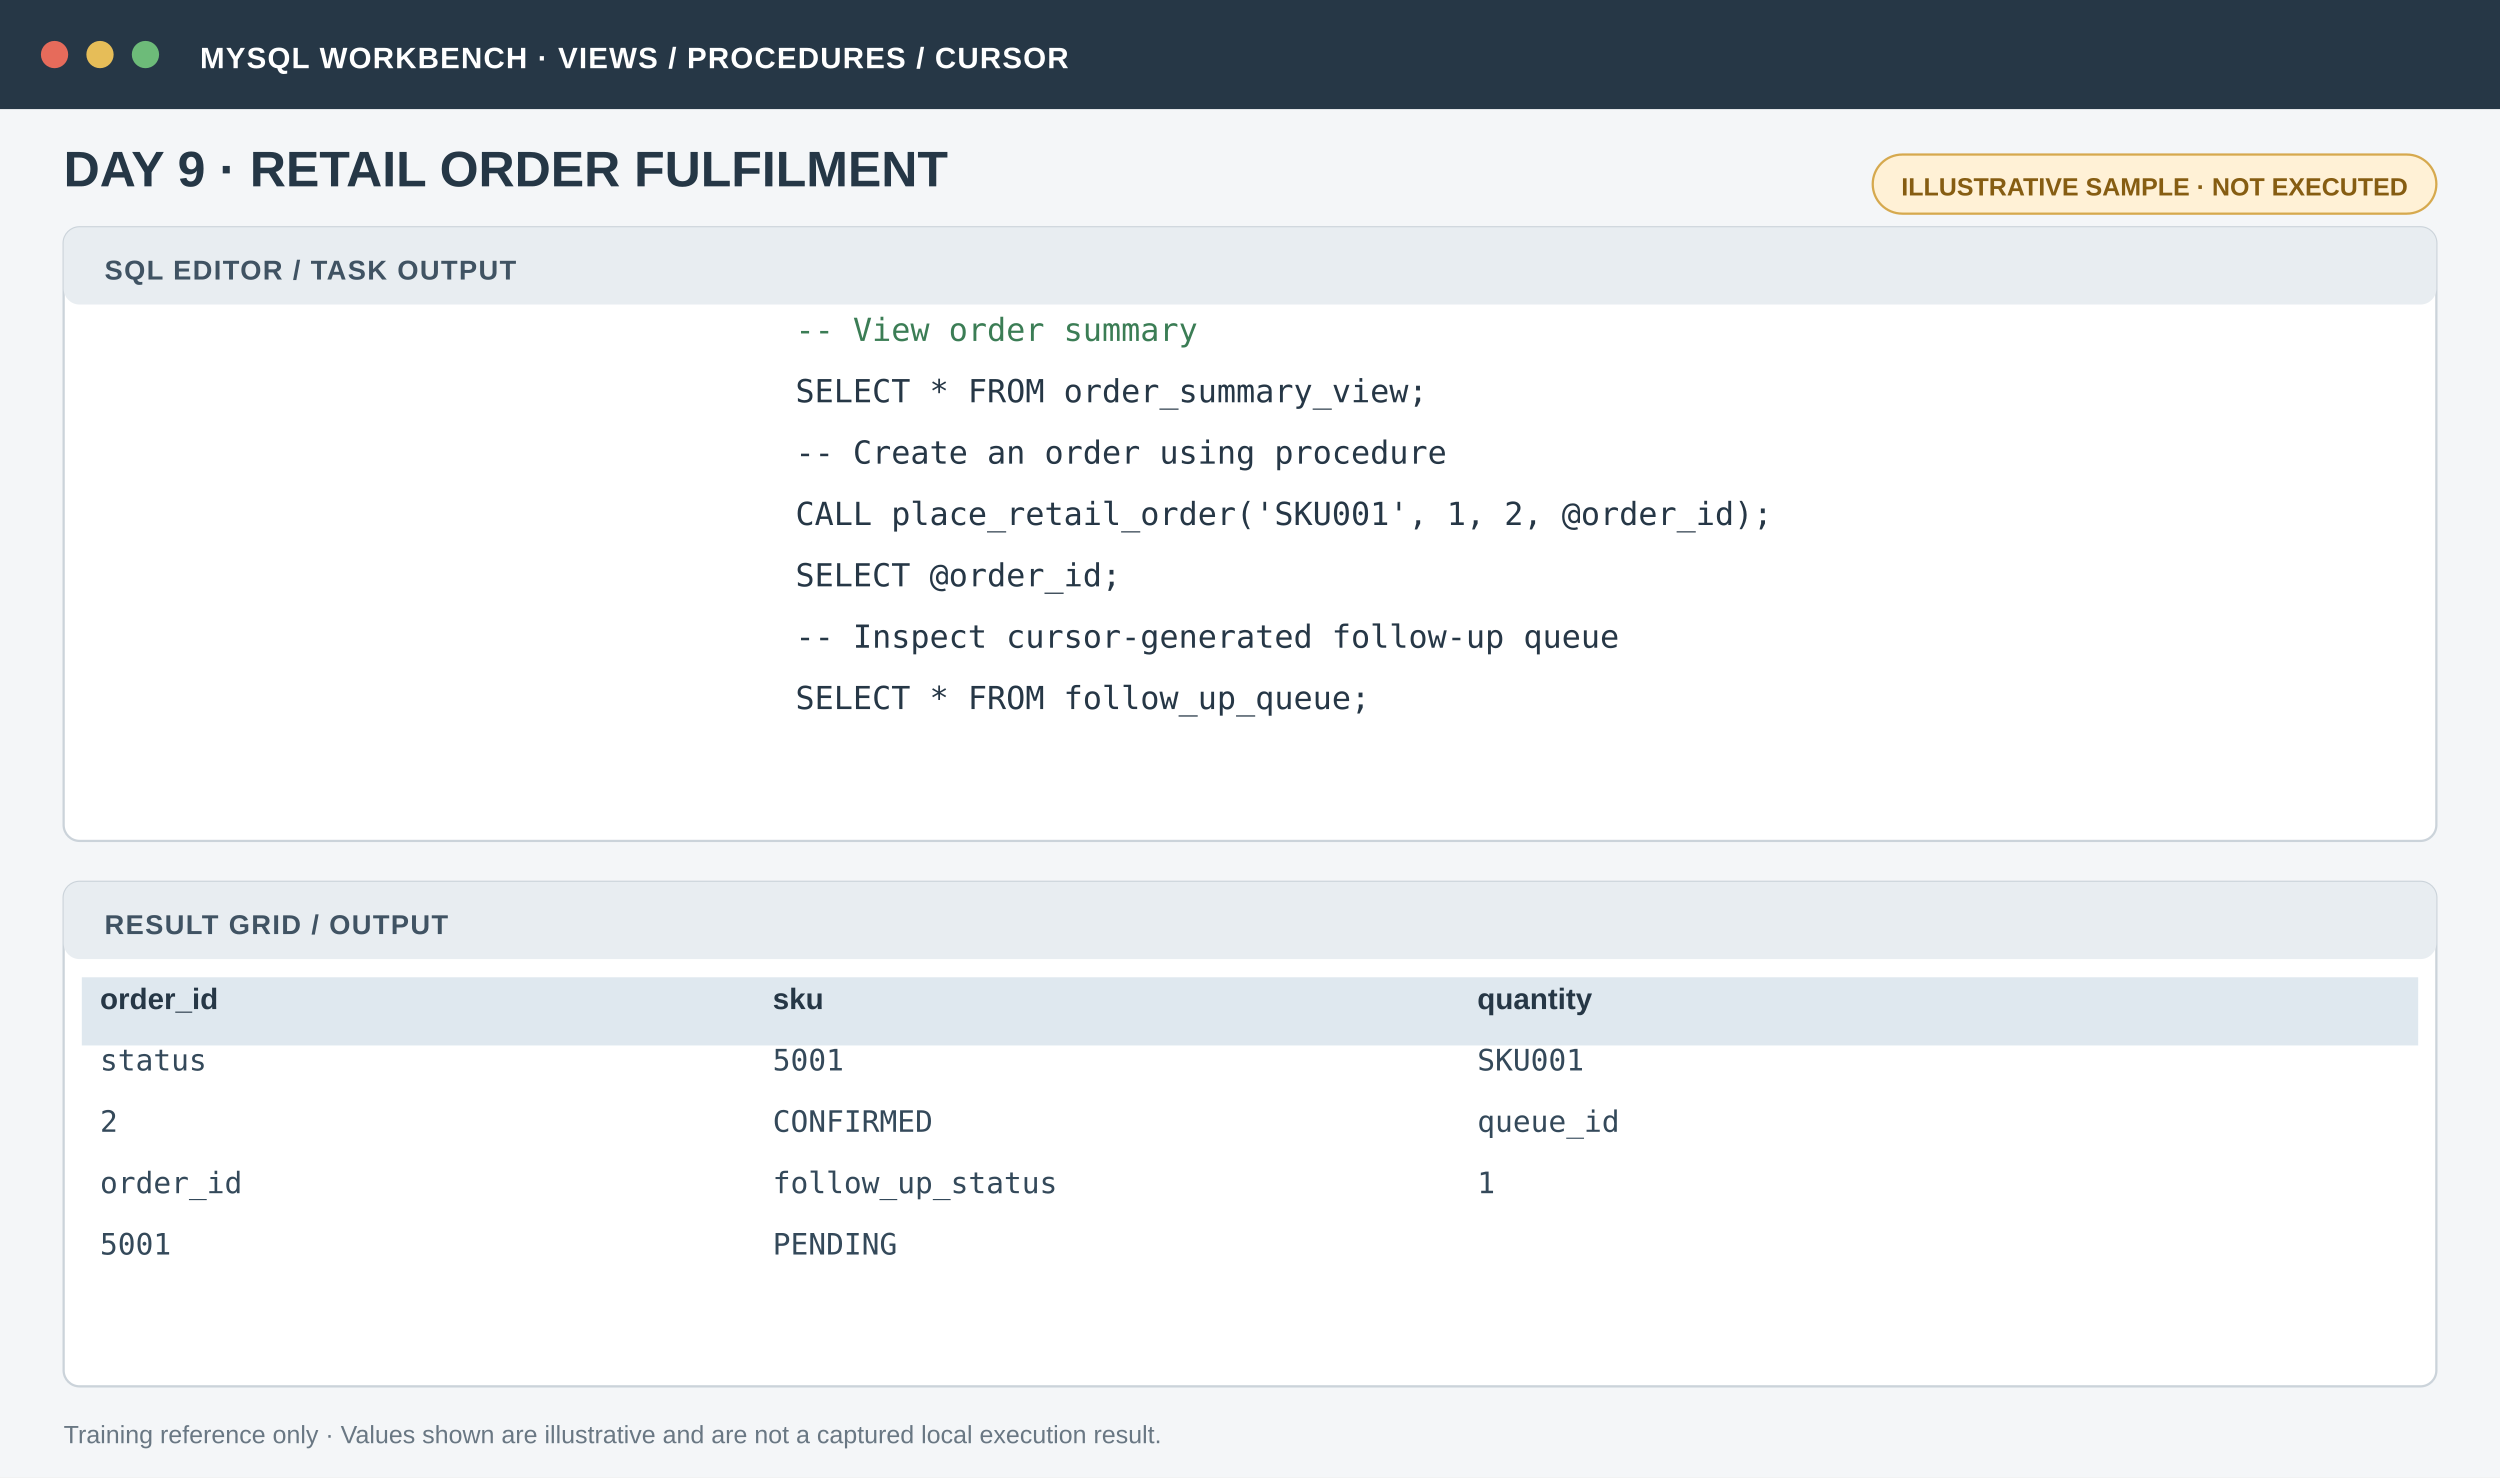
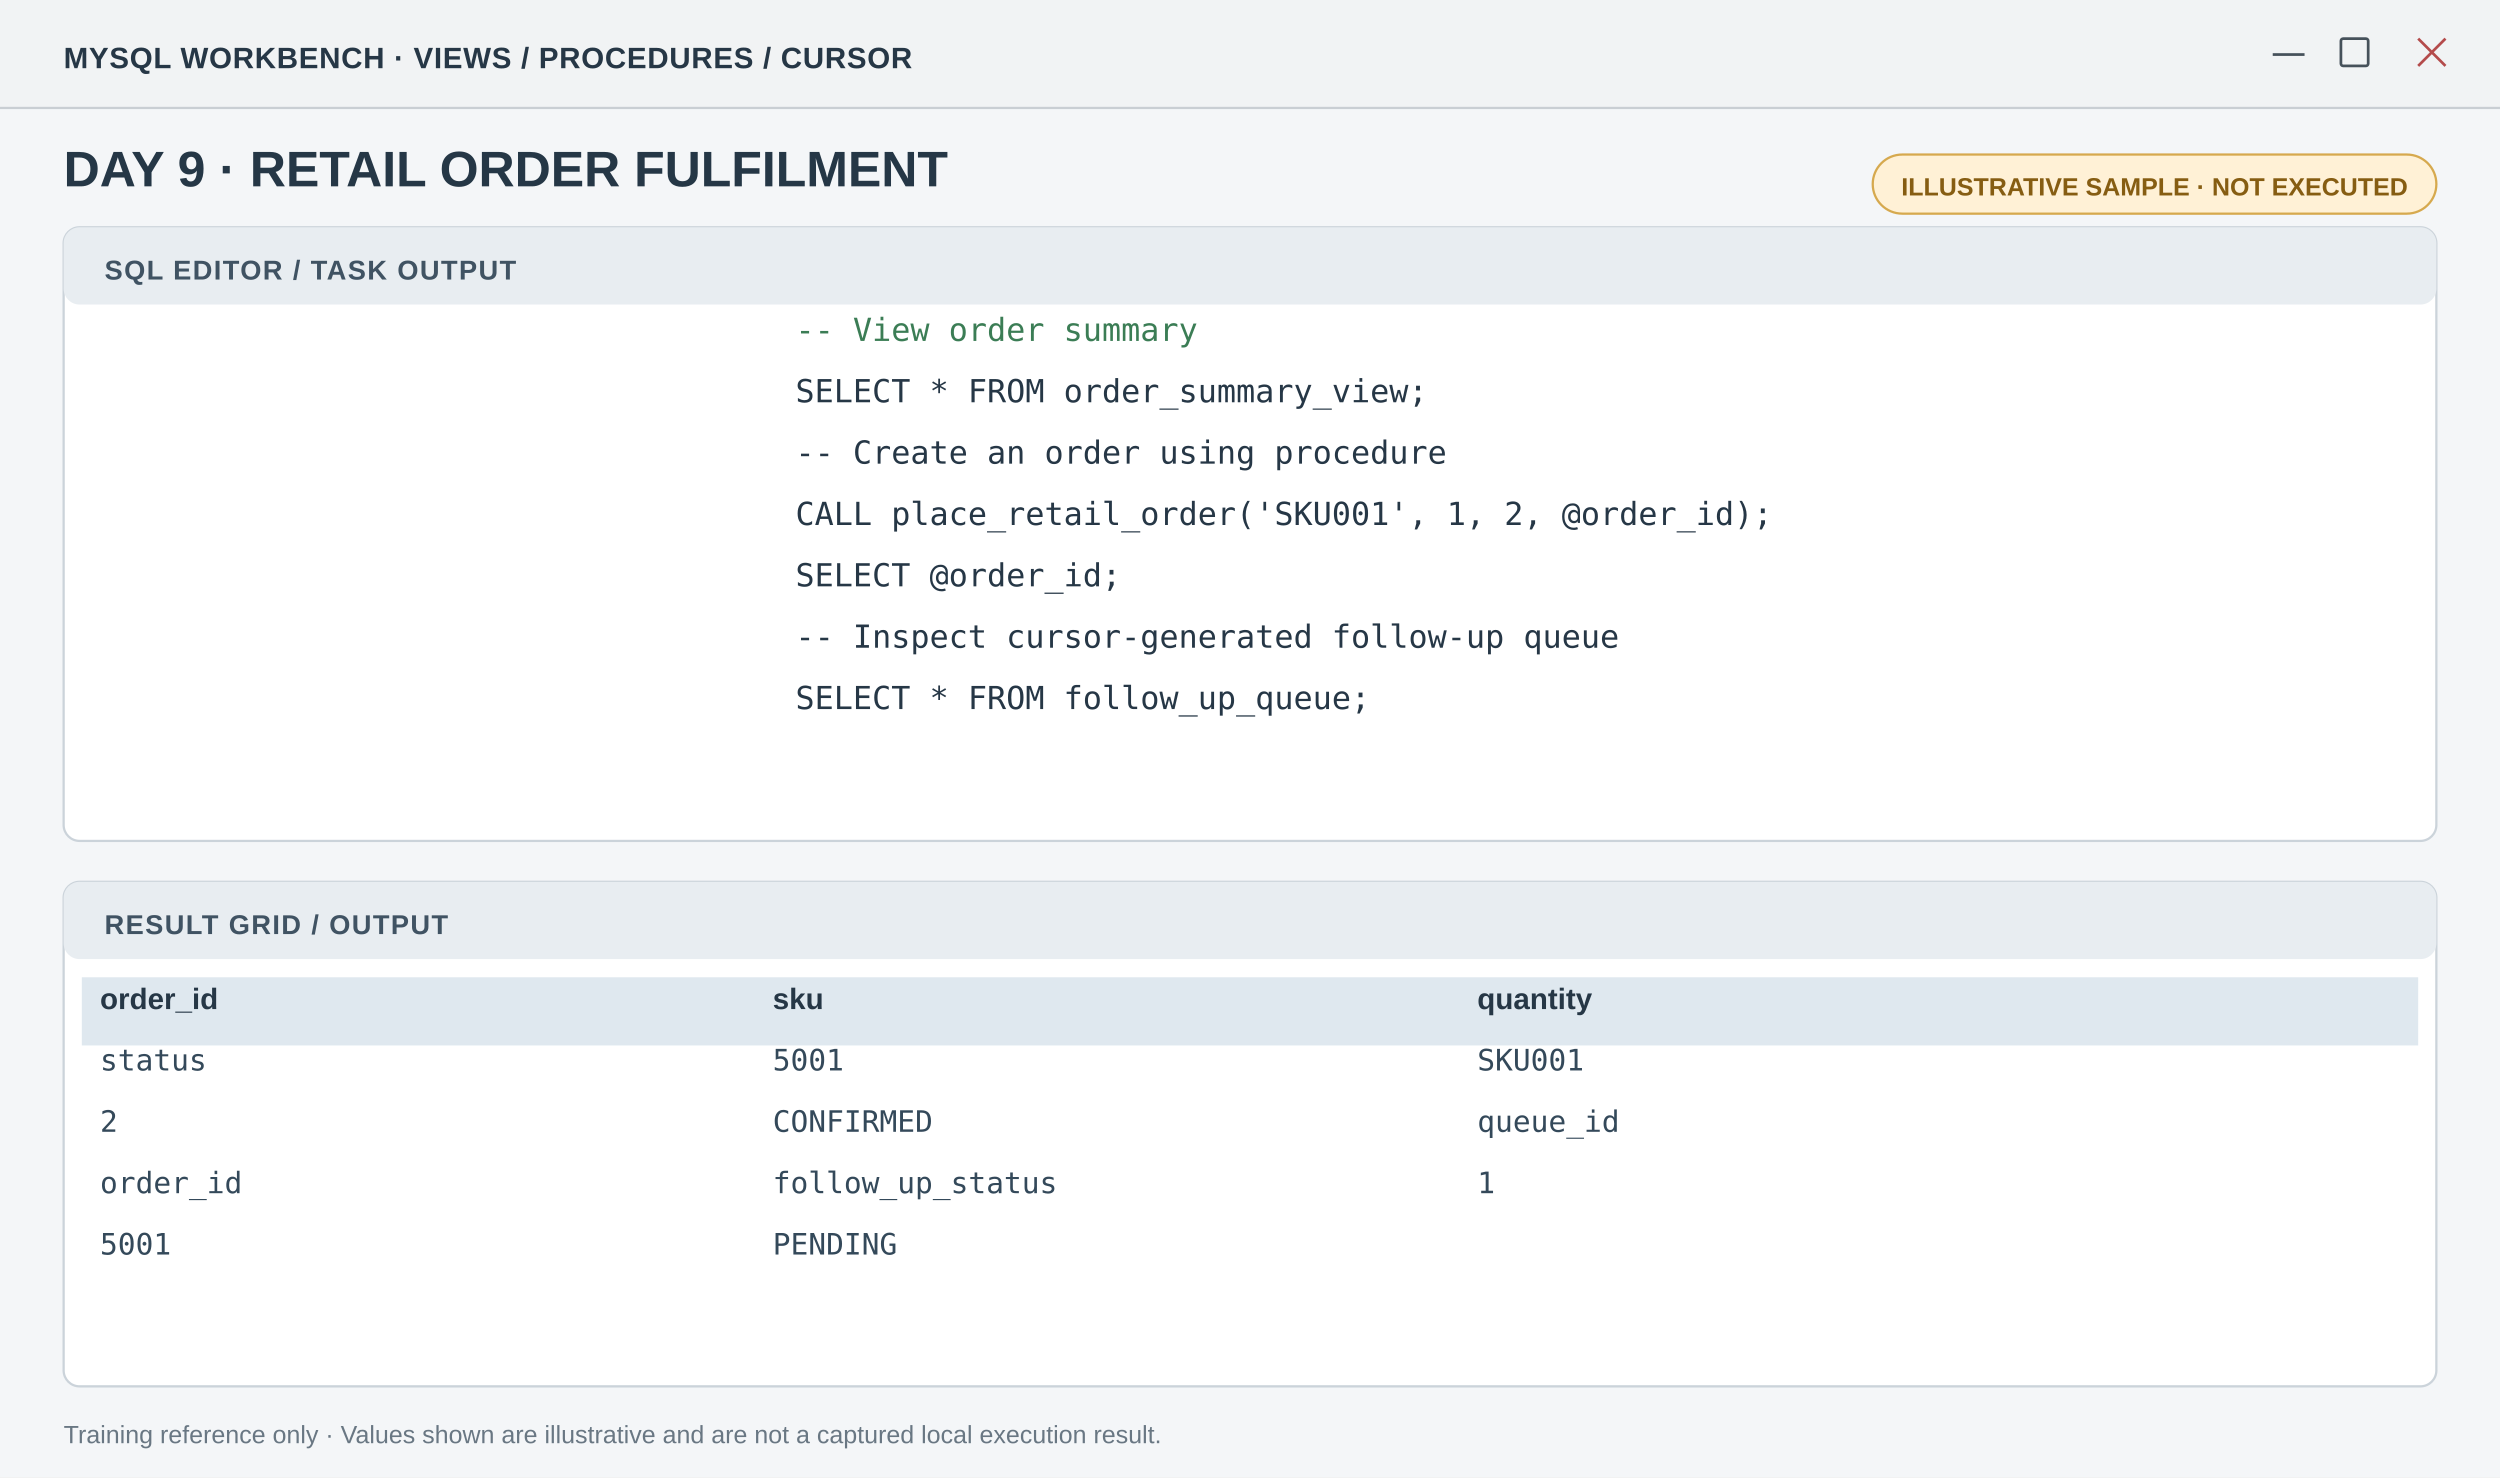
<svg xmlns="http://www.w3.org/2000/svg" width="1100" height="650" viewBox="0 0 1100 650">
  <rect width="1100" height="650" fill="#f4f6f8" />
-   <rect x="0" y="0" width="1100" height="48" fill="#263746" />
-   <circle cx="24" cy="24" r="6" fill="#e66b5b" />
-   <circle cx="44" cy="24" r="6" fill="#e6bd58" />
-   <circle cx="64" cy="24" r="6" fill="#6dbb79" />
-   <text x="88" y="30" class="bar">MYSQL WORKBENCH · VIEWS / PROCEDURES / CURSOR</text>
+   <rect x="0" y="0" width="1100" height="48" fill="#f1f3f4" />
+   <line x1="0" y1="47.5" x2="1100" y2="47.5" stroke="#c9ced3" />
+   <text x="28" y="30" class="bar">MYSQL WORKBENCH · VIEWS / PROCEDURES / CURSOR</text>
  <text x="28" y="82" class="title">DAY 9 · RETAIL ORDER FULFILMENT</text>
  <rect x="28" y="100" width="1044" height="270" rx="7" fill="#fff" stroke="#cbd3da" />
  <rect x="28" y="100" width="1044" height="34" rx="7" fill="#e8edf1" />
  <text x="46" y="123" class="tab">SQL EDITOR / TASK OUTPUT</text>
  <text x="350" y="150" class="comment">-- View order summary</text>
  <text x="350" y="177" class="code">SELECT * FROM order_summary_view;</text>
  <text x="350" y="204" class="code">-- Create an order using procedure</text>
  <text x="350" y="231" class="code">CALL place_retail_order('SKU001', 1, 2, @order_id);</text>
  <text x="350" y="258" class="code">SELECT @order_id;</text>
  <text x="350" y="285" class="code">-- Inspect cursor-generated follow-up queue</text>
  <text x="350" y="312" class="code">SELECT * FROM follow_up_queue;</text>
  <rect x="28" y="388" width="1044" height="222" rx="7" fill="#fff" stroke="#cbd3da" />
  <rect x="28" y="388" width="1044" height="34" rx="7" fill="#e8edf1" />
  <text x="46" y="411" class="tab">RESULT GRID / OUTPUT</text>
  <rect x="36" y="430" width="1028" height="30" fill="#dfe8ef" />
  <text x="44" y="444" class="head">order_id</text>
  <text x="340" y="444" class="head">sku</text>
  <text x="650" y="444" class="head">quantity</text>
  <text x="44" y="471" class="cell">status</text>
  <text x="340" y="471" class="cell">5001</text>
  <text x="650" y="471" class="cell">SKU001</text>
  <text x="44" y="498" class="cell">2</text>
  <text x="340" y="498" class="cell">CONFIRMED</text>
  <text x="650" y="498" class="cell">queue_id</text>
  <text x="44" y="525" class="cell">order_id</text>
  <text x="340" y="525" class="cell">follow_up_status</text>
  <text x="650" y="525" class="cell">1</text>
  <text x="44" y="552" class="cell">5001</text>
  <text x="340" y="552" class="cell">PENDING</text>
  <rect x="824" y="68" width="248" height="26" rx="13" fill="#fff1d6" stroke="#d6a94e" />
  <text x="948" y="86" text-anchor="middle" class="sample">ILLUSTRATIVE SAMPLE · NOT EXECUTED</text>
  <text x="28" y="635" class="foot">Training reference only · Values shown are illustrative and are not a captured local execution result.</text>
+   <g fill="none" stroke="#46515a" stroke-width="1.2">
+     <path d="M1000 24h14" />
+     <rect x="1030" y="17" width="12" height="12" rx="1" />
+     <path d="M1064 17l12 12m0-12l-12 12" stroke="#b44b4b" />
+   </g>
  <style>
-  .bar{font:600 13px Arial,sans-serif;fill:#fff;letter-spacing:.5px}.title{font:700 22px Arial,sans-serif;fill:#253746}
+  .bar{font:600 13px Arial,sans-serif;fill:#263746;letter-spacing:.3px}.title{font:700 22px Arial,sans-serif;fill:#253746}
 .tab{font:600 12px Arial,sans-serif;fill:#405363;letter-spacing:.6px}.comment{font:14px Consolas,monospace;fill:#3b7d55}
 .code{font:14px Consolas,monospace;fill:#263746}.head{font:600 13px Arial,sans-serif;fill:#263746}
 .cell{font:13px Consolas,monospace;fill:#34495a}.sample{font:700 11px Arial,sans-serif;fill:#865d12}
 .foot{font:11px Arial,sans-serif;fill:#697783}
 </style>
</svg>
